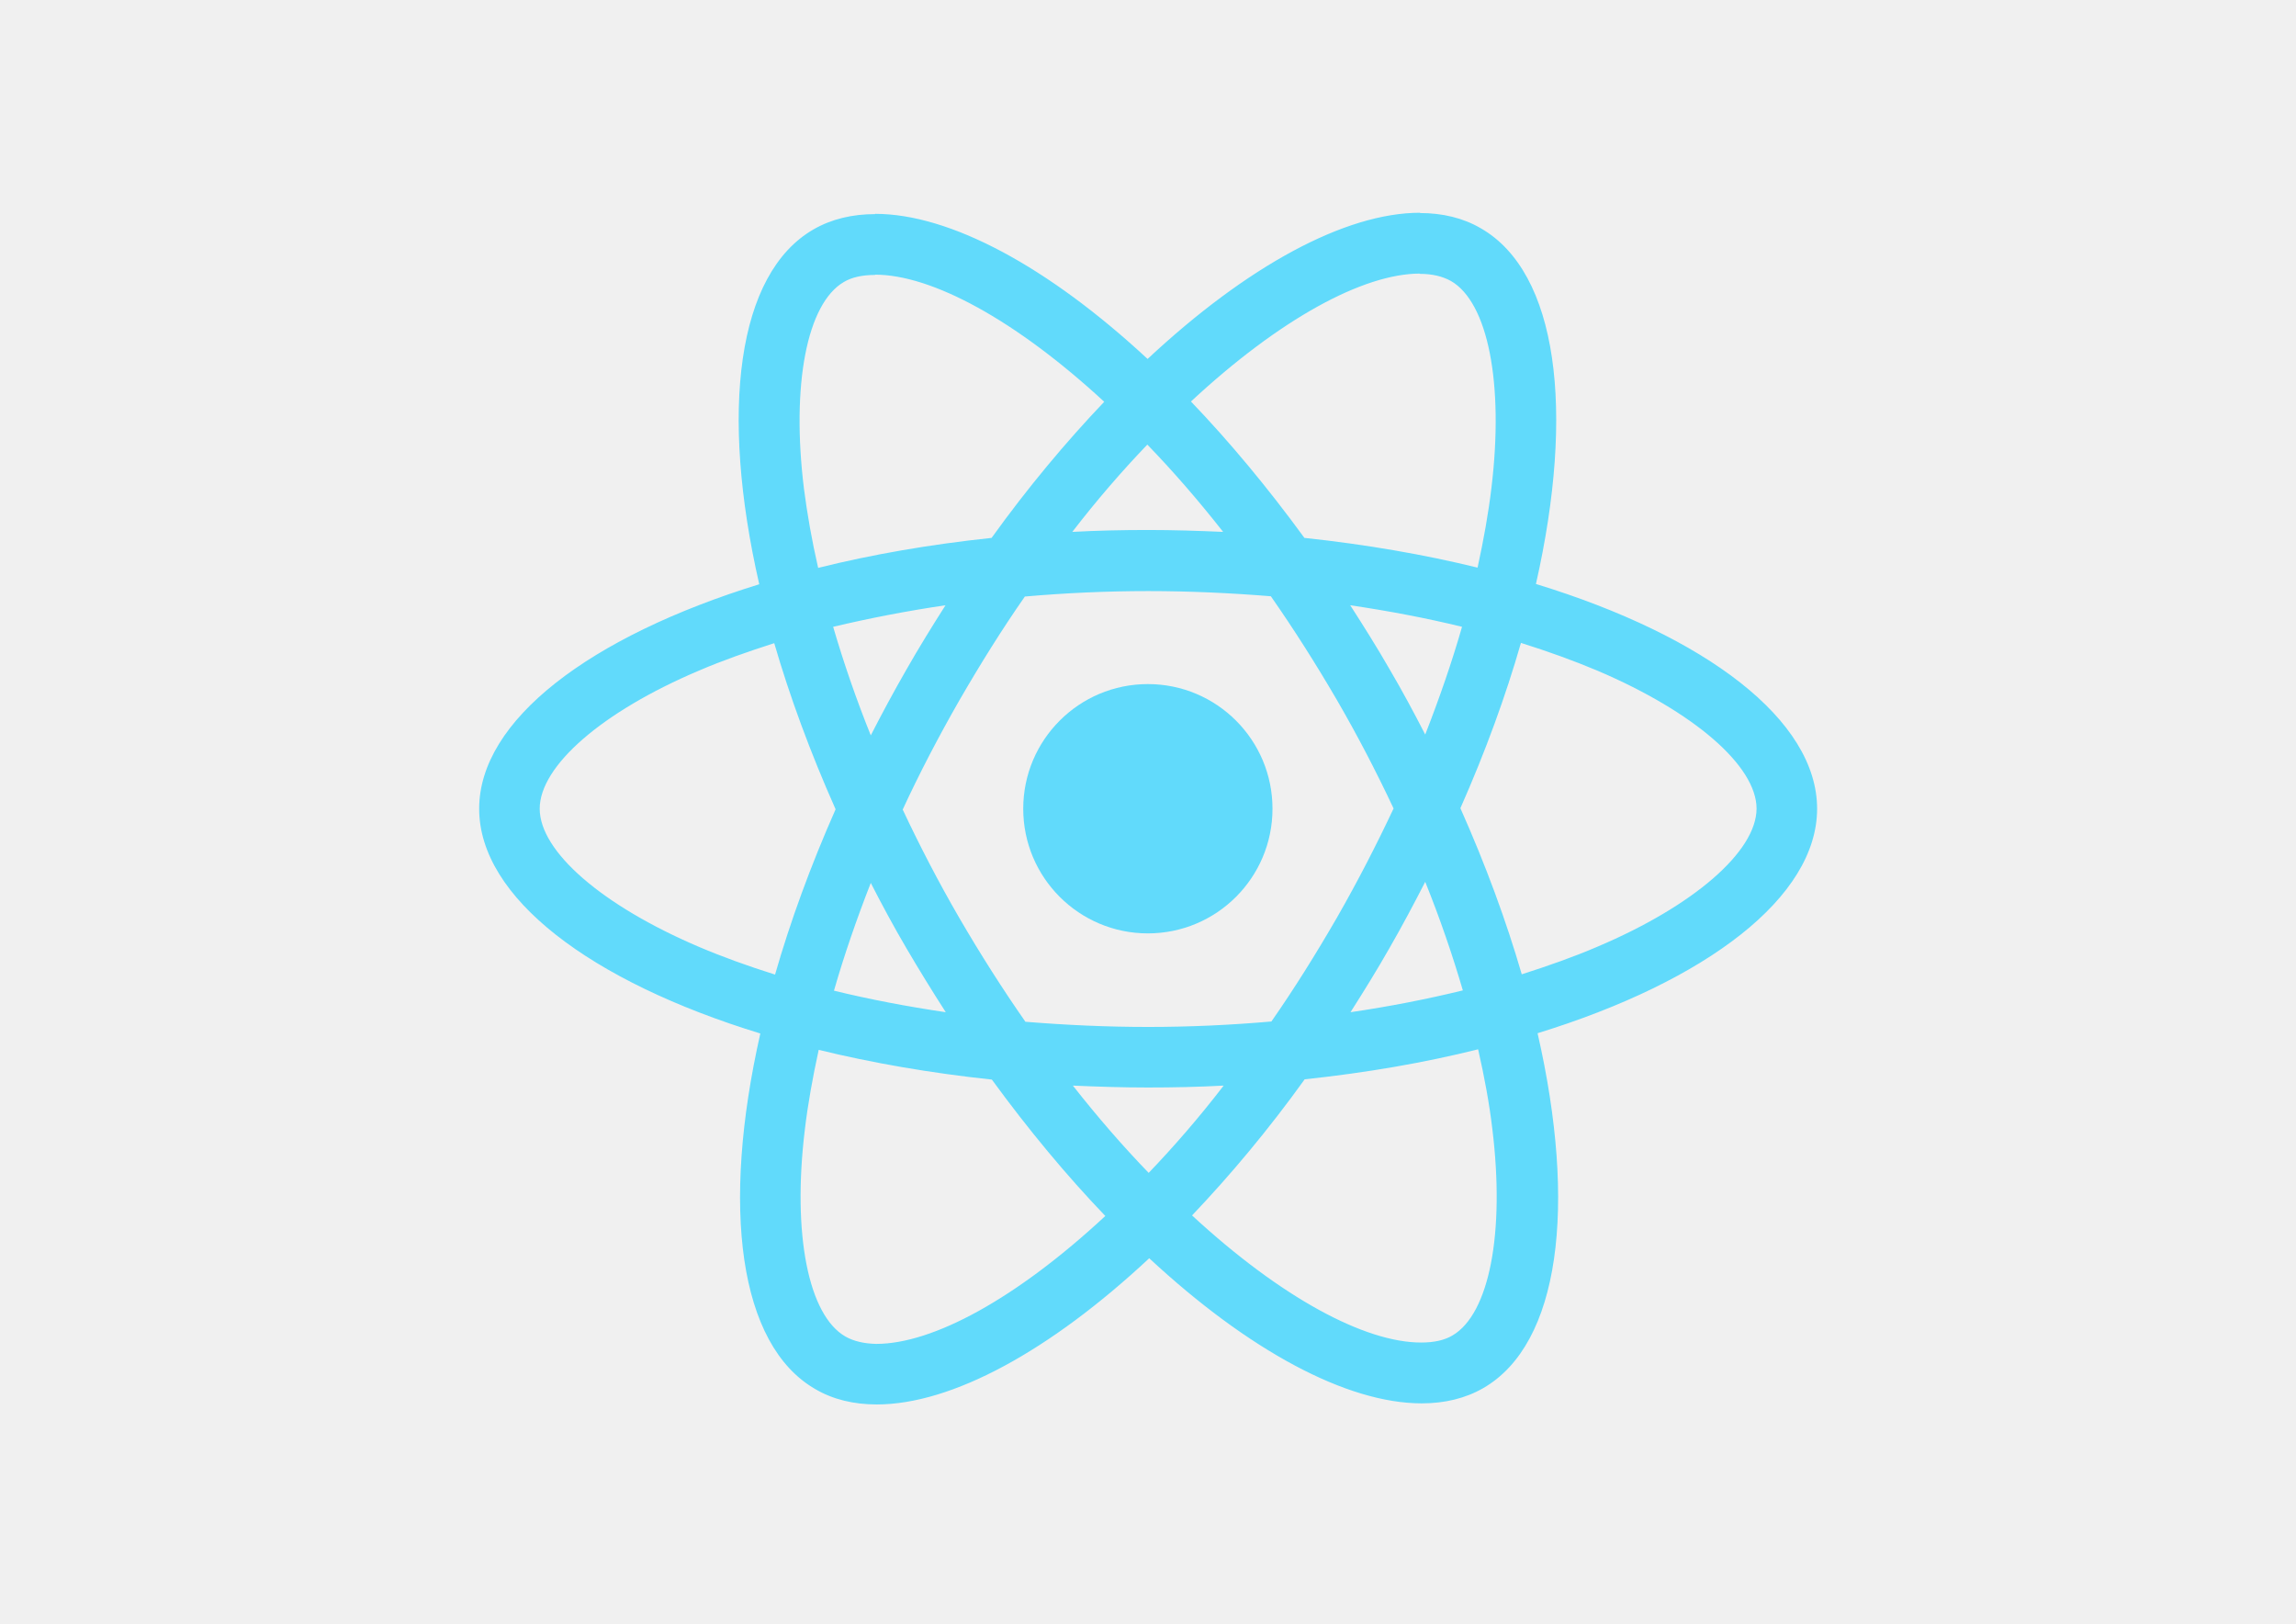
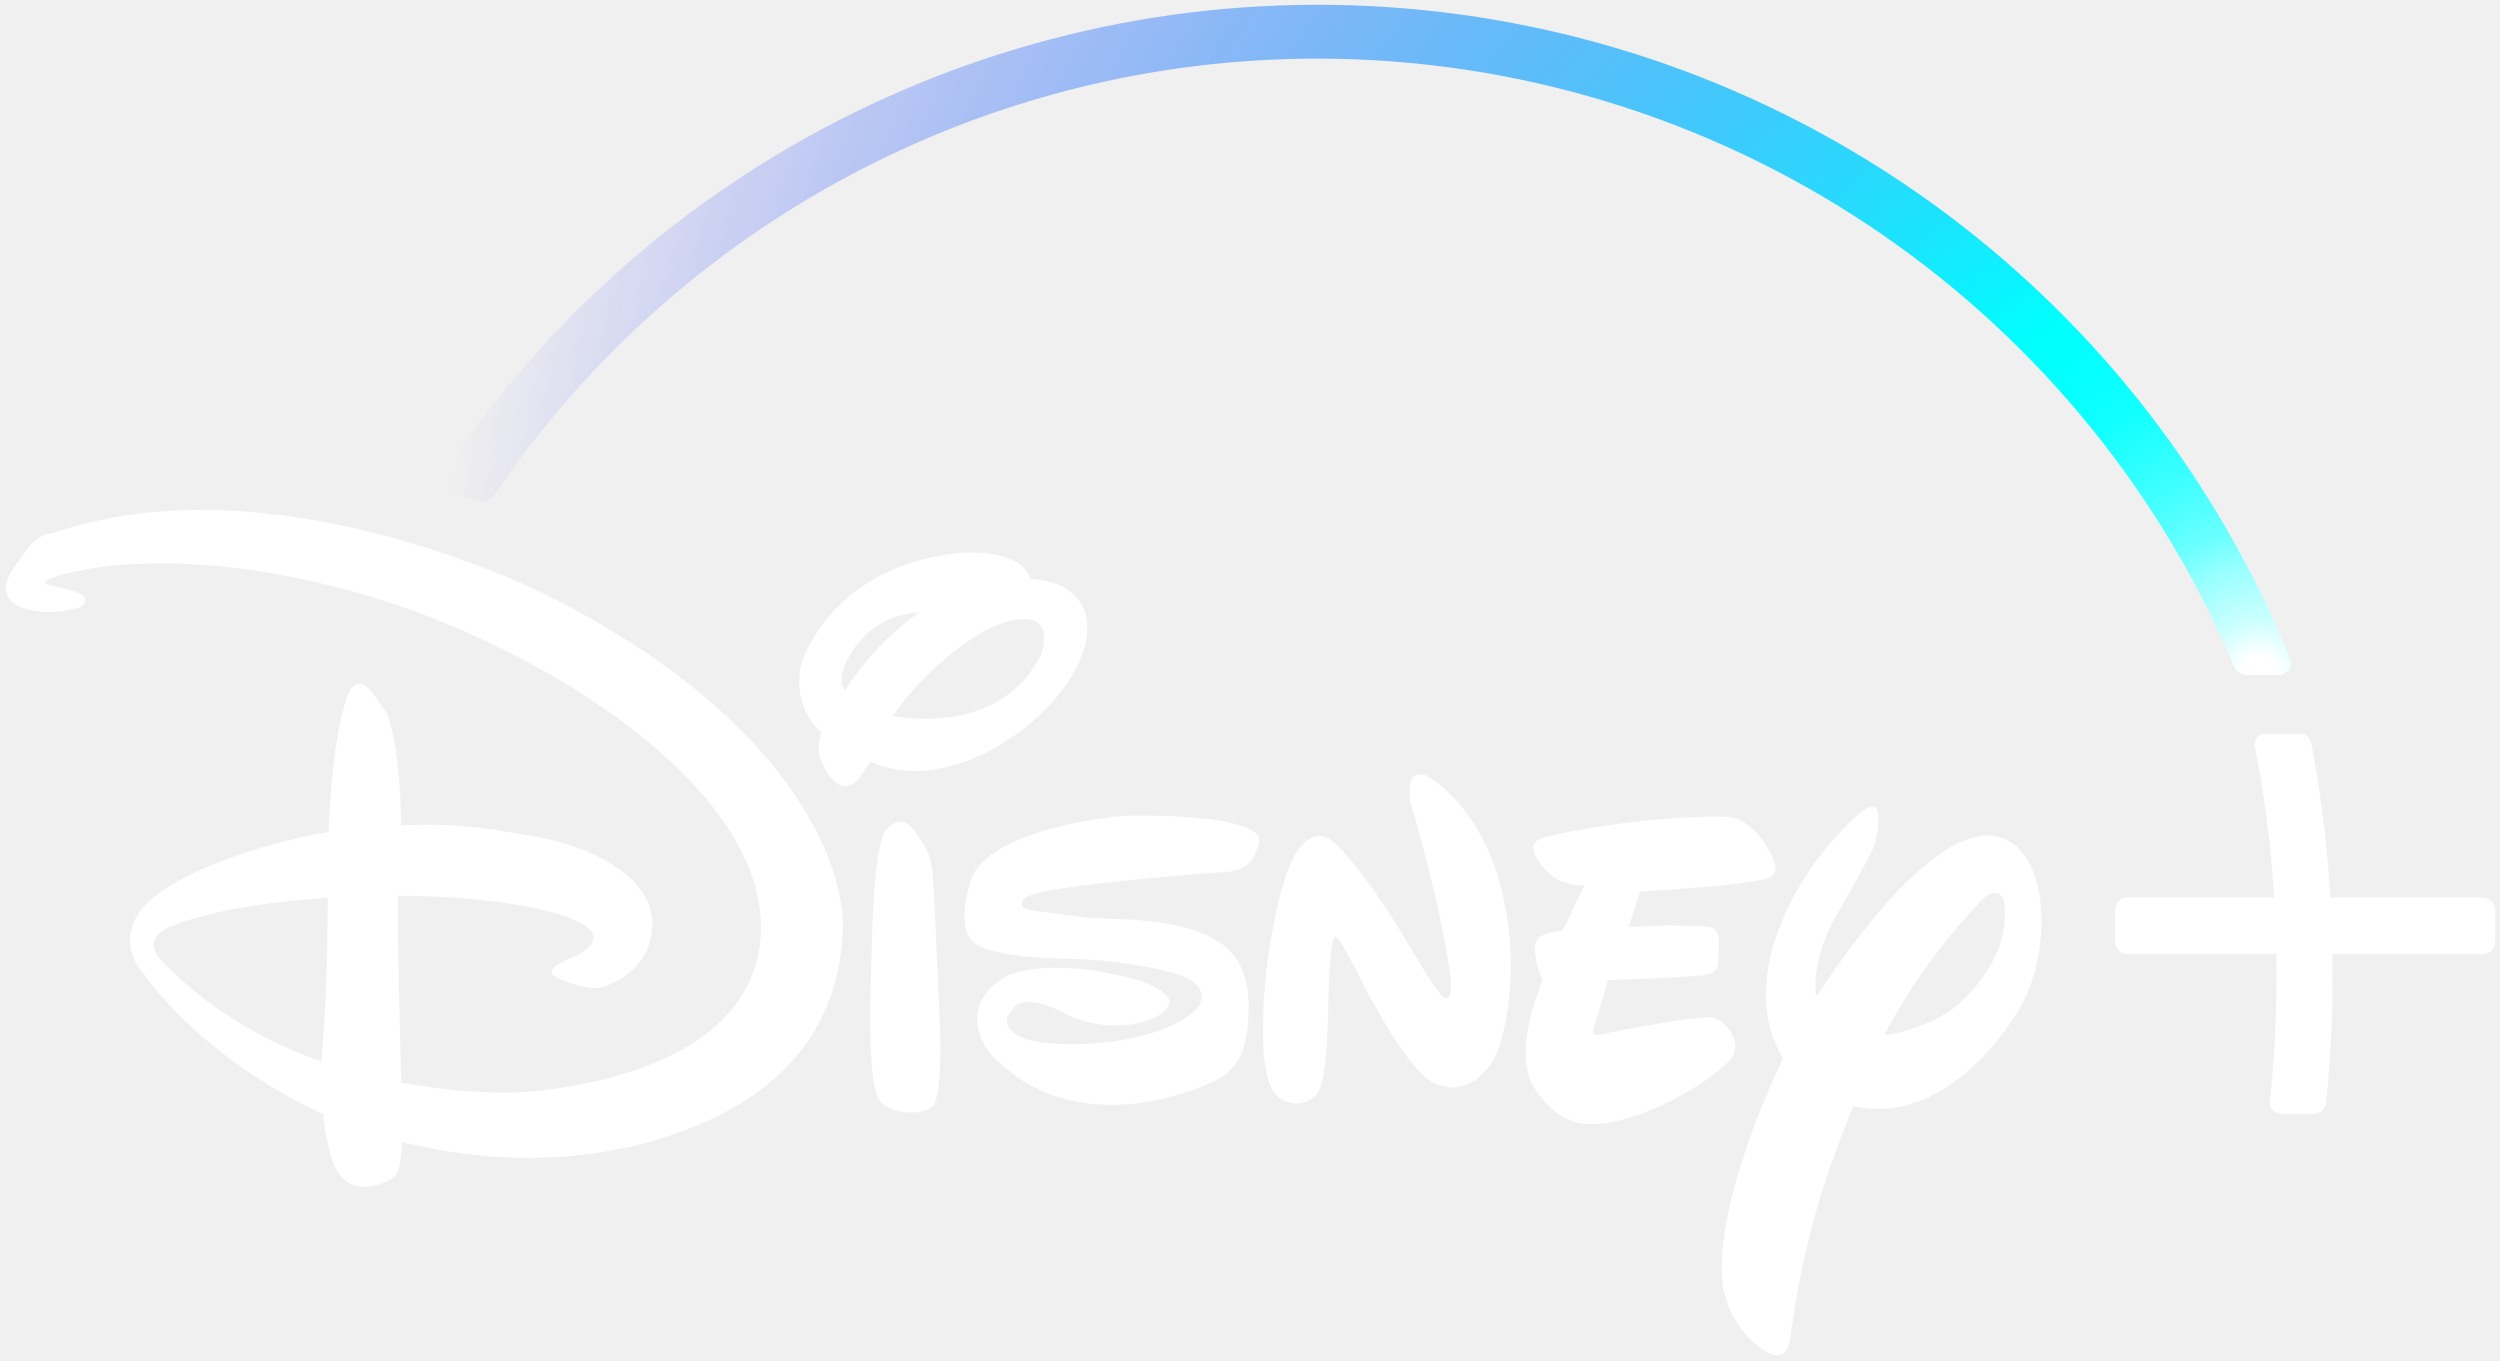
- <svg xmlns="http://www.w3.org/2000/svg" viewBox="0 0 841.9 595.3">
-   <g fill="#61DAFB">
-     <path d="M666.3 296.5c0-32.5-40.7-63.3-103.1-82.4 14.4-63.6 8-114.2-20.2-130.4-6.5-3.8-14.1-5.6-22.4-5.6v22.3c4.6 0 8.3.9 11.4 2.6 13.6 7.8 19.5 37.5 14.9 75.7-1.1 9.4-2.9 19.3-5.1 29.4-19.6-4.8-41-8.5-63.5-10.9-13.5-18.5-27.5-35.3-41.6-50 32.6-30.3 63.2-46.9 84-46.9V78c-27.5 0-63.5 19.6-99.9 53.6-36.4-33.8-72.4-53.2-99.9-53.2v22.3c20.7 0 51.4 16.5 84 46.6-14 14.7-28 31.4-41.3 49.9-22.6 2.4-44 6.1-63.6 11-2.3-10-4-19.7-5.2-29-4.7-38.2 1.1-67.9 14.6-75.8 3-1.8 6.9-2.6 11.5-2.6V78.5c-8.4 0-16 1.8-22.6 5.6-28.1 16.2-34.4 66.7-19.9 130.1-62.2 19.2-102.7 49.9-102.7 82.3 0 32.5 40.7 63.3 103.1 82.4-14.4 63.6-8 114.2 20.2 130.4 6.5 3.8 14.1 5.6 22.5 5.6 27.5 0 63.5-19.6 99.9-53.6 36.4 33.8 72.4 53.2 99.9 53.2 8.4 0 16-1.8 22.6-5.6 28.1-16.2 34.4-66.7 19.9-130.1 62-19.1 102.5-49.9 102.5-82.3zm-130.2-66.7c-3.7 12.9-8.3 26.2-13.5 39.5-4.1-8-8.4-16-13.1-24-4.6-8-9.5-15.8-14.4-23.4 14.2 2.1 27.9 4.7 41 7.9zm-45.8 106.5c-7.8 13.5-15.8 26.3-24.1 38.2-14.9 1.3-30 2-45.2 2-15.1 0-30.2-.7-45-1.9-8.3-11.9-16.4-24.6-24.2-38-7.6-13.1-14.5-26.4-20.8-39.8 6.2-13.4 13.2-26.8 20.7-39.9 7.8-13.5 15.8-26.3 24.1-38.2 14.9-1.3 30-2 45.2-2 15.1 0 30.2.7 45 1.9 8.3 11.9 16.4 24.6 24.2 38 7.6 13.1 14.5 26.4 20.8 39.8-6.3 13.4-13.2 26.8-20.7 39.9zm32.3-13c5.4 13.4 10 26.8 13.8 39.8-13.1 3.2-26.9 5.9-41.2 8 4.9-7.7 9.8-15.6 14.4-23.7 4.6-8 8.9-16.1 13-24.1zM421.2 430c-9.3-9.6-18.6-20.3-27.8-32 9 .4 18.2.7 27.5.7 9.4 0 18.7-.2 27.8-.7-9 11.7-18.3 22.4-27.5 32zm-74.4-58.9c-14.2-2.1-27.9-4.7-41-7.9 3.7-12.9 8.3-26.2 13.5-39.5 4.1 8 8.4 16 13.1 24 4.7 8 9.5 15.8 14.4 23.4zM420.7 163c9.3 9.6 18.6 20.3 27.8 32-9-.4-18.2-.7-27.5-.7-9.4 0-18.7.2-27.8.7 9-11.7 18.3-22.4 27.5-32zm-74 58.9c-4.9 7.7-9.8 15.6-14.4 23.7-4.6 8-8.9 16-13 24-5.4-13.4-10-26.8-13.8-39.8 13.1-3.1 26.9-5.8 41.2-7.9zm-90.5 125.2c-35.4-15.1-58.3-34.9-58.3-50.6 0-15.7 22.9-35.6 58.3-50.6 8.6-3.7 18-7 27.7-10.1 5.7 19.6 13.2 40 22.5 60.9-9.2 20.8-16.6 41.1-22.2 60.6-9.9-3.1-19.3-6.5-28-10.2zM310 490c-13.6-7.8-19.5-37.5-14.9-75.7 1.1-9.4 2.9-19.3 5.1-29.4 19.6 4.8 41 8.5 63.5 10.9 13.5 18.5 27.5 35.3 41.6 50-32.6 30.3-63.2 46.9-84 46.9-4.5-.1-8.3-1-11.3-2.7zm237.2-76.2c4.7 38.2-1.1 67.9-14.6 75.8-3 1.8-6.9 2.6-11.5 2.6-20.7 0-51.4-16.5-84-46.6 14-14.7 28-31.4 41.3-49.9 22.6-2.4 44-6.1 63.6-11 2.3 10.1 4.1 19.8 5.2 29.1zm38.5-66.7c-8.6 3.7-18 7-27.7 10.1-5.7-19.6-13.2-40-22.5-60.9 9.2-20.8 16.6-41.1 22.2-60.6 9.9 3.1 19.3 6.5 28.1 10.2 35.4 15.1 58.3 34.9 58.3 50.6-.1 15.7-23 35.6-58.4 50.6zM320.8 78.4z" />
-     <circle cx="420.9" cy="296.5" r="45.7" />
-     <path d="M520.5 78.1z" />
-   </g>
+ <svg xmlns="http://www.w3.org/2000/svg" id="Layer_1" data-name="Layer 1" viewBox="0 0 1044.9 568.7">
+   <defs>
+     <radialGradient id="radial-gradient" cx="944.52" cy="281.8" r="760.12" gradientTransform="matrix(1, 0, 0, -1, 0, 563.4)" gradientUnits="userSpaceOnUse">
+       <stop offset="0.01" stop-color="#fff" />
+       <stop offset="0.03" stop-color="#cbffff" />
+       <stop offset="0.06" stop-color="#96ffff" />
+       <stop offset="0.08" stop-color="#68ffff" />
+       <stop offset="0.11" stop-color="#43ffff" />
+       <stop offset="0.14" stop-color="#25ffff" />
+       <stop offset="0.16" stop-color="#1ff" />
+       <stop offset="0.19" stop-color="#04ffff" />
+       <stop offset="0.22" stop-color="aqua" />
+       <stop offset="1" stop-color="blue" stop-opacity="0" />
+     </radialGradient>
+   </defs>
+   <path d="M737.8,367.4c-14.4,3.3-52.3,5.2-52.3,5.2l-4.8,15s18.9-1.6,32.7-.2c0,0,4.5-.5,5,5.1a86.46,86.46,0,0,1-.4,10.8s-.3,3.4-5.1,4.2c-5.2.9-40.8,2.2-40.8,2.2l-5.8,19.5s-2.1,4.5,2.7,3.2c4.5-1.2,41.8-8.2,46.7-7.2,5.2,1.3,11,8.2,9.3,14.6-2,7.8-39.2,31.6-61.9,29.9,0,0-11.9.8-22-15.3-9.4-15.3,3.6-44.4,3.6-44.4s-5.9-13.6-1.6-18.1c0,0,2.6-2.3,10-2.9l9.1-18.9s-10.4.7-16.6-6.9c-5.8-7.3-6.2-10.6-1.8-12.6,4.7-2.3,48-10.2,77.8-9.2,0,0,10.4-1,19.3,17-.1,0,4.3,7.3-3.1,9ZM625.7,440c-3.8,9-13.9,18.6-26.4,12.6s-32.1-46.3-32.1-46.3-7.5-15-8.9-14.7c0,0-1.6-2.9-2.6,13.5s.2,48.3-6.3,53.3c-6.2,5-13.7,3-17.6-2.9-3.5-5.8-5-19.6-3.1-43.8,2.3-24.2,7.9-50,15.1-58.1s13-2.2,15.2-.1c0,0,9.6,8.7,25.5,34.3l2.8,4.7s14.4,24.2,15.9,24.1c0,0,1.2,1.1,2.2.3,1.5-.4.9-8.2.9-8.2s-3-26.3-16.1-70.9c0,0-2-5.6-.6-10.8s6.6-2.8,6.6-2.8,20.4,10.2,30.2,43.4c9.7,33.5,3.1,63.4-.7,72.4ZM525.5,354.7c-1.7,3.4-2.7,8.3-11.3,9.6,0,0-82.3,5.6-86.2,11.4,0,0-2.9,3.4,1.6,4.4s23.1,3.4,32.1,3.9c9.6.1,42,.4,53.6,14.9,0,0,6.9,6.9,6.6,22.5-.3,16-3.1,21.6-9.3,27.4-6.5,5.4-62.3,30.4-98.3-8,0,0-16.6-18.5,5.7-32.5,0,0,16.1-9.7,57,1.7,0,0,12.4,4.5,11.8,9-.7,4.8-10.2,9.9-24,9.6-13.4-.4-23.2-6.8-21.3-5.8,1.8.7-14.4-7.8-19.4-2-5,5.3-3.8,8.6,1.1,11.9,12.5,7.1,60.8,4.6,75.2-11.4,0,0,5.7-6.5-3-11.8-8.7-5-33.6-8-43.3-8.5-9.3-.5-43.9.1-48.9-9.1,0,0-5-6.2.5-23.8,5.8-18.4,46.1-25.5,63.5-27.1,0,0,47.9-1.7,56.7,8.1a7.52,7.52,0,0,1-.4,5.6Zm-136,107.9c-5.8,4.3-18.1,2.4-21.6-2.4-3.5-4.3-4.7-21.4-4-48.2.7-27.1,1.3-60.7,7.1-66,6.2-5.4,10-.7,12.4,3,2.6,3.6,5.7,7.6,6.4,16.1s2.6,53.1,2.6,53.1,2.6,40.2-2.9,44.4ZM402,318.8c-16.9,5.6-28.5,3.7-38.3-.5-4.3,7.5-6.8,9.8-10.1,10.3-4.8.5-9.1-7.2-9.9-9.7-.8-1.9-3.1-5.1-.3-12.7-9.6-8.6-10.3-20.2-8.7-28,2.4-9,18.6-43.2,67.9-47.2,0,0,24.1-1.8,28.2,11.1h.7s23.4.1,22.9,20.9c-.3,20.9-26,46.9-52.4,55.8Zm-46-46.3c-5,8-5.2,12.8-2.9,16.1,5.7-8.7,16.1-22.4,31.4-32.8-11.8,1-21.7,6.1-28.5,16.7Zm68.1-13.4c-15.5,2.3-39.5,23.1-50.9,40.1,17.5,3.2,48.4,2,62.1-25.9-.1,0,6.5-17.3-11.2-14.2ZM844.9,420.2c-9.3,16.2-35.4,50-70.2,42.1-11.5,27.9-21.1,56-26.6,98.2,0,0-1.2,8.2-8,5.3-6.7-2.4-17.9-13.6-20.1-29.1-2.4-20.4,6.7-54.9,25.2-94.4-5.4-8.8-9.1-21.4-5.9-39.3,0,0,4.7-33.2,38-63.2,0,0,4-3.5,6.3-2.4,2.6,1.1,1.4,11.9-.7,17.1s-17,31-17,31-9.3,17.4-6.7,31.1c17.5-26.9,57.3-81.2,82-64.1,8.3,5.9,12.1,18.8,12.1,32.7-.1,12.3-3,25.3-8.4,35Zm-7.2-42.6s-1.4-10.7-11.8,1.1c-9,9.9-25.2,28.6-38.3,53.9,13.7-1.5,26.9-9,30.9-12.8,6.5-5.8,21.6-21.4,19.2-42.2ZM352.2,391.2c-1.9,24.2-11.2,64.9-77.1,85-43.5,13.1-84.6,6.8-107,1.1-.5,8.9-1.5,12.7-2.9,14.2-1.9,1.9-16.1,10.1-23.9-1.5-3.5-5.5-5.3-15.5-6.3-24.4C84.6,442.4,61.4,409,60.5,407.5c-1.1-1.1-12.6-13.1-1.1-27.8,10.8-13.3,46.1-26.6,77.9-32,1.1-27.2,4.3-47.7,8.1-57.1,4.6-10.9,10.4-1.1,15.4,6.3,4.2,5.5,6.7,29.2,6.9,48.1,20.8-1,33.1.5,56.3,4.7,30.2,5.5,50.4,20.9,48.6,38.4-1.3,17.2-17.1,24.3-23.1,24.8-6.3.5-16.1-4-16.1-4-6.7-3.2-.5-6,7.6-9.5,8.8-4.3,6.8-8.7,6.8-8.7-3.3-9.6-42.5-16.3-81.5-16.3-.2,21.5.9,57.2,1.4,78,27.3,5.2,47.7,4.2,47.7,4.2S315,453.8,318,390.2,218.7,265.4,143,246c-75.6-19.8-118.4-6-122.1-4.1-4,2-.3,2.6-.3,2.6a71.47,71.47,0,0,1,11.2,3c7.5,2.4,1.7,6.3,1.7,6.3-12.9,4.1-27.4,1.5-30.2-4.4s1.9-11.2,7.3-18.8c5.4-8,11.3-7.7,11.3-7.7,93.5-32.4,207.4,26.2,207.4,26.2C336,303.2,354.2,366.6,352.2,391.2ZM70,387.9c-10.6,5.2-3.3,12.7-3.3,12.7,19.9,21.4,44.4,34.8,67.7,43.1,2.7-36.9,2.3-49.9,2.6-68.5-36.4,2.5-57.4,8.3-67,12.7Z" fill="#fff" />
+   <path d="M1042.9,380.3v13.2a5.16,5.16,0,0,1-5.2,5.2H974.8c0,3.3.1,6.2.1,8.9a480,480,0,0,1-2.7,53.3,5.19,5.19,0,0,1-5.1,4.7H953.5a4.84,4.84,0,0,1-3.6-1.6,4.75,4.75,0,0,1-1.2-3.8,470.56,470.56,0,0,0,2.8-52.6c0-2.8,0-5.7-.1-8.9H889.2a5.16,5.16,0,0,1-5.2-5.2V380.3a5.16,5.16,0,0,1,5.2-5.2h61.3a460.85,460.85,0,0,0-8.1-63.2,4.6,4.6,0,0,1,.9-3.6,4.22,4.22,0,0,1,3.3-1.6h14.7a4.81,4.81,0,0,1,4.7,3.9,507.25,507.25,0,0,1,8,64.5h63.7A5.29,5.29,0,0,1,1042.9,380.3Z" fill="#fff" />
+   <path d="M202.2,206h-.1m-.7.1c-.3,0-.6-.1-.9-.1a2.77,2.77,0,0,0,.9.1h0Zm0,0c-.3,0-.6-.1-.9-.1a2.77,2.77,0,0,0,.9.1h0Z" fill="none" />
+   <path d="M957.3,275.6a438.92,438.92,0,0,0-771.9-78,5.12,5.12,0,0,0-.6,4.5,4.88,4.88,0,0,0,3.2,3.2l11.4,3.9a7.47,7.47,0,0,0,2,.3,6.59,6.59,0,0,0,5.3-2.8A415.52,415.52,0,0,1,550.6,24.5,416.08,416.08,0,0,1,933.7,278.4a6,6,0,0,0,5.5,3.7h13.6a4.58,4.58,0,0,0,3.9-2.1A4.38,4.38,0,0,0,957.3,275.6ZM201.4,206.1a2.92,2.92,0,0,1-.9-.2,2.92,2.92,0,0,0,.9.2h0Zm735,74.2a4.05,4.05,0,0,0,.9.5C937,280.6,936.7,280.5,936.4,280.3Z" fill="url(#radial-gradient)" />
</svg>
